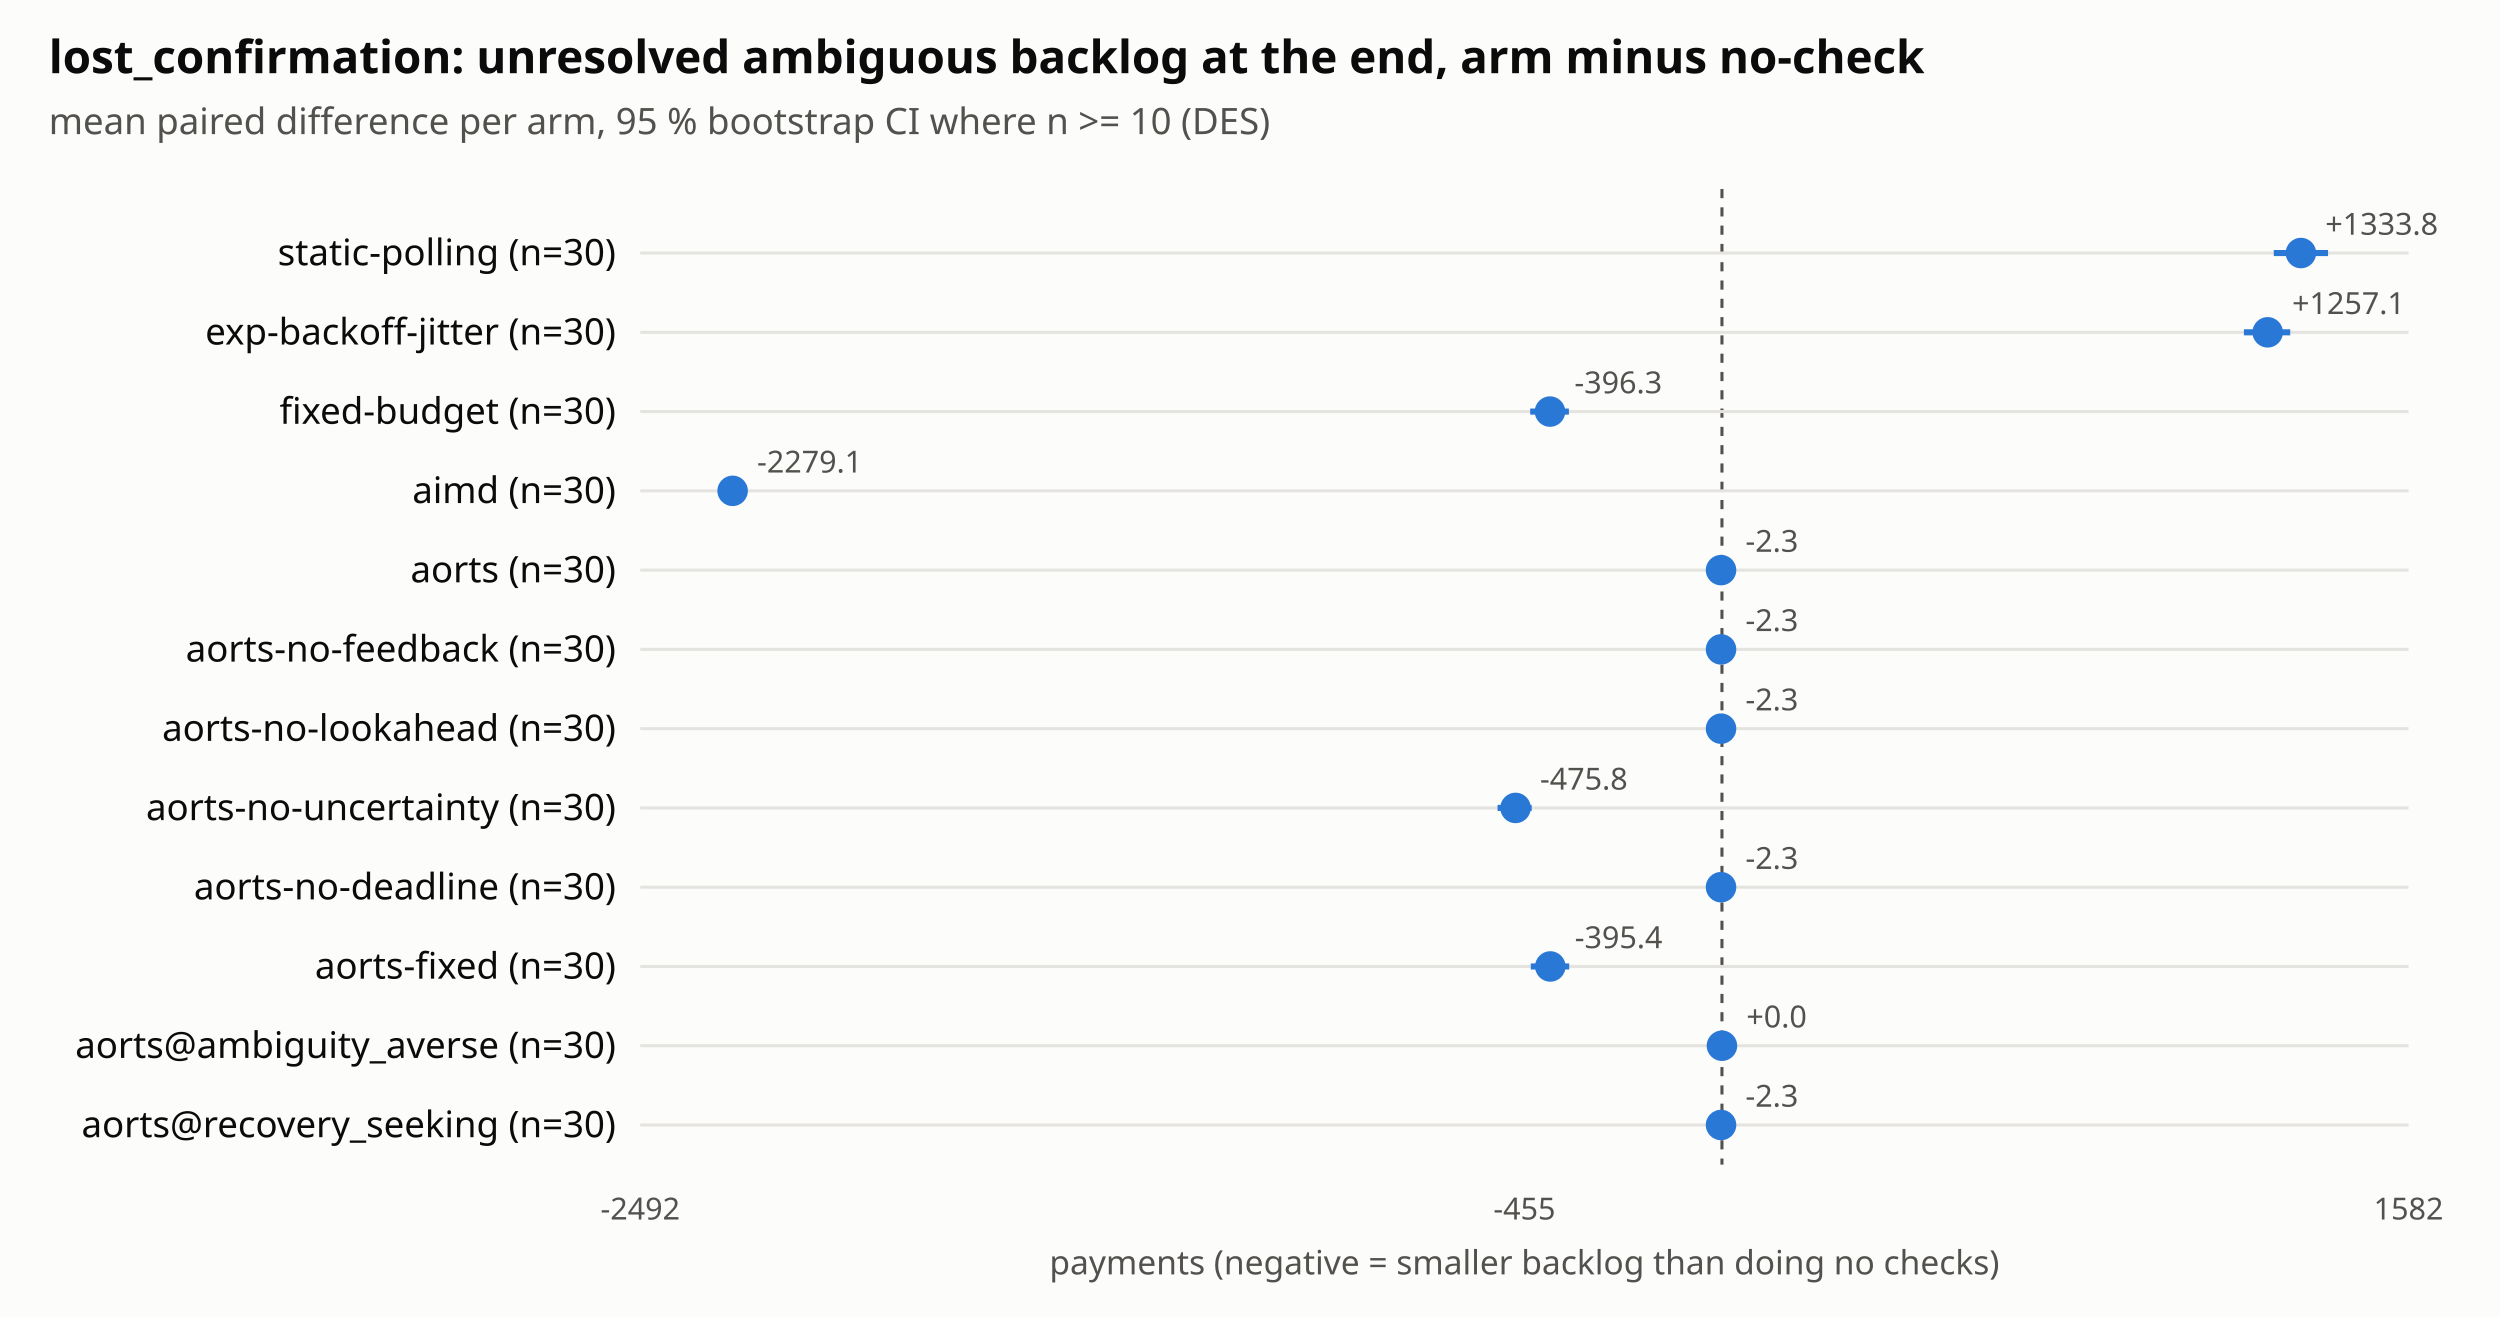
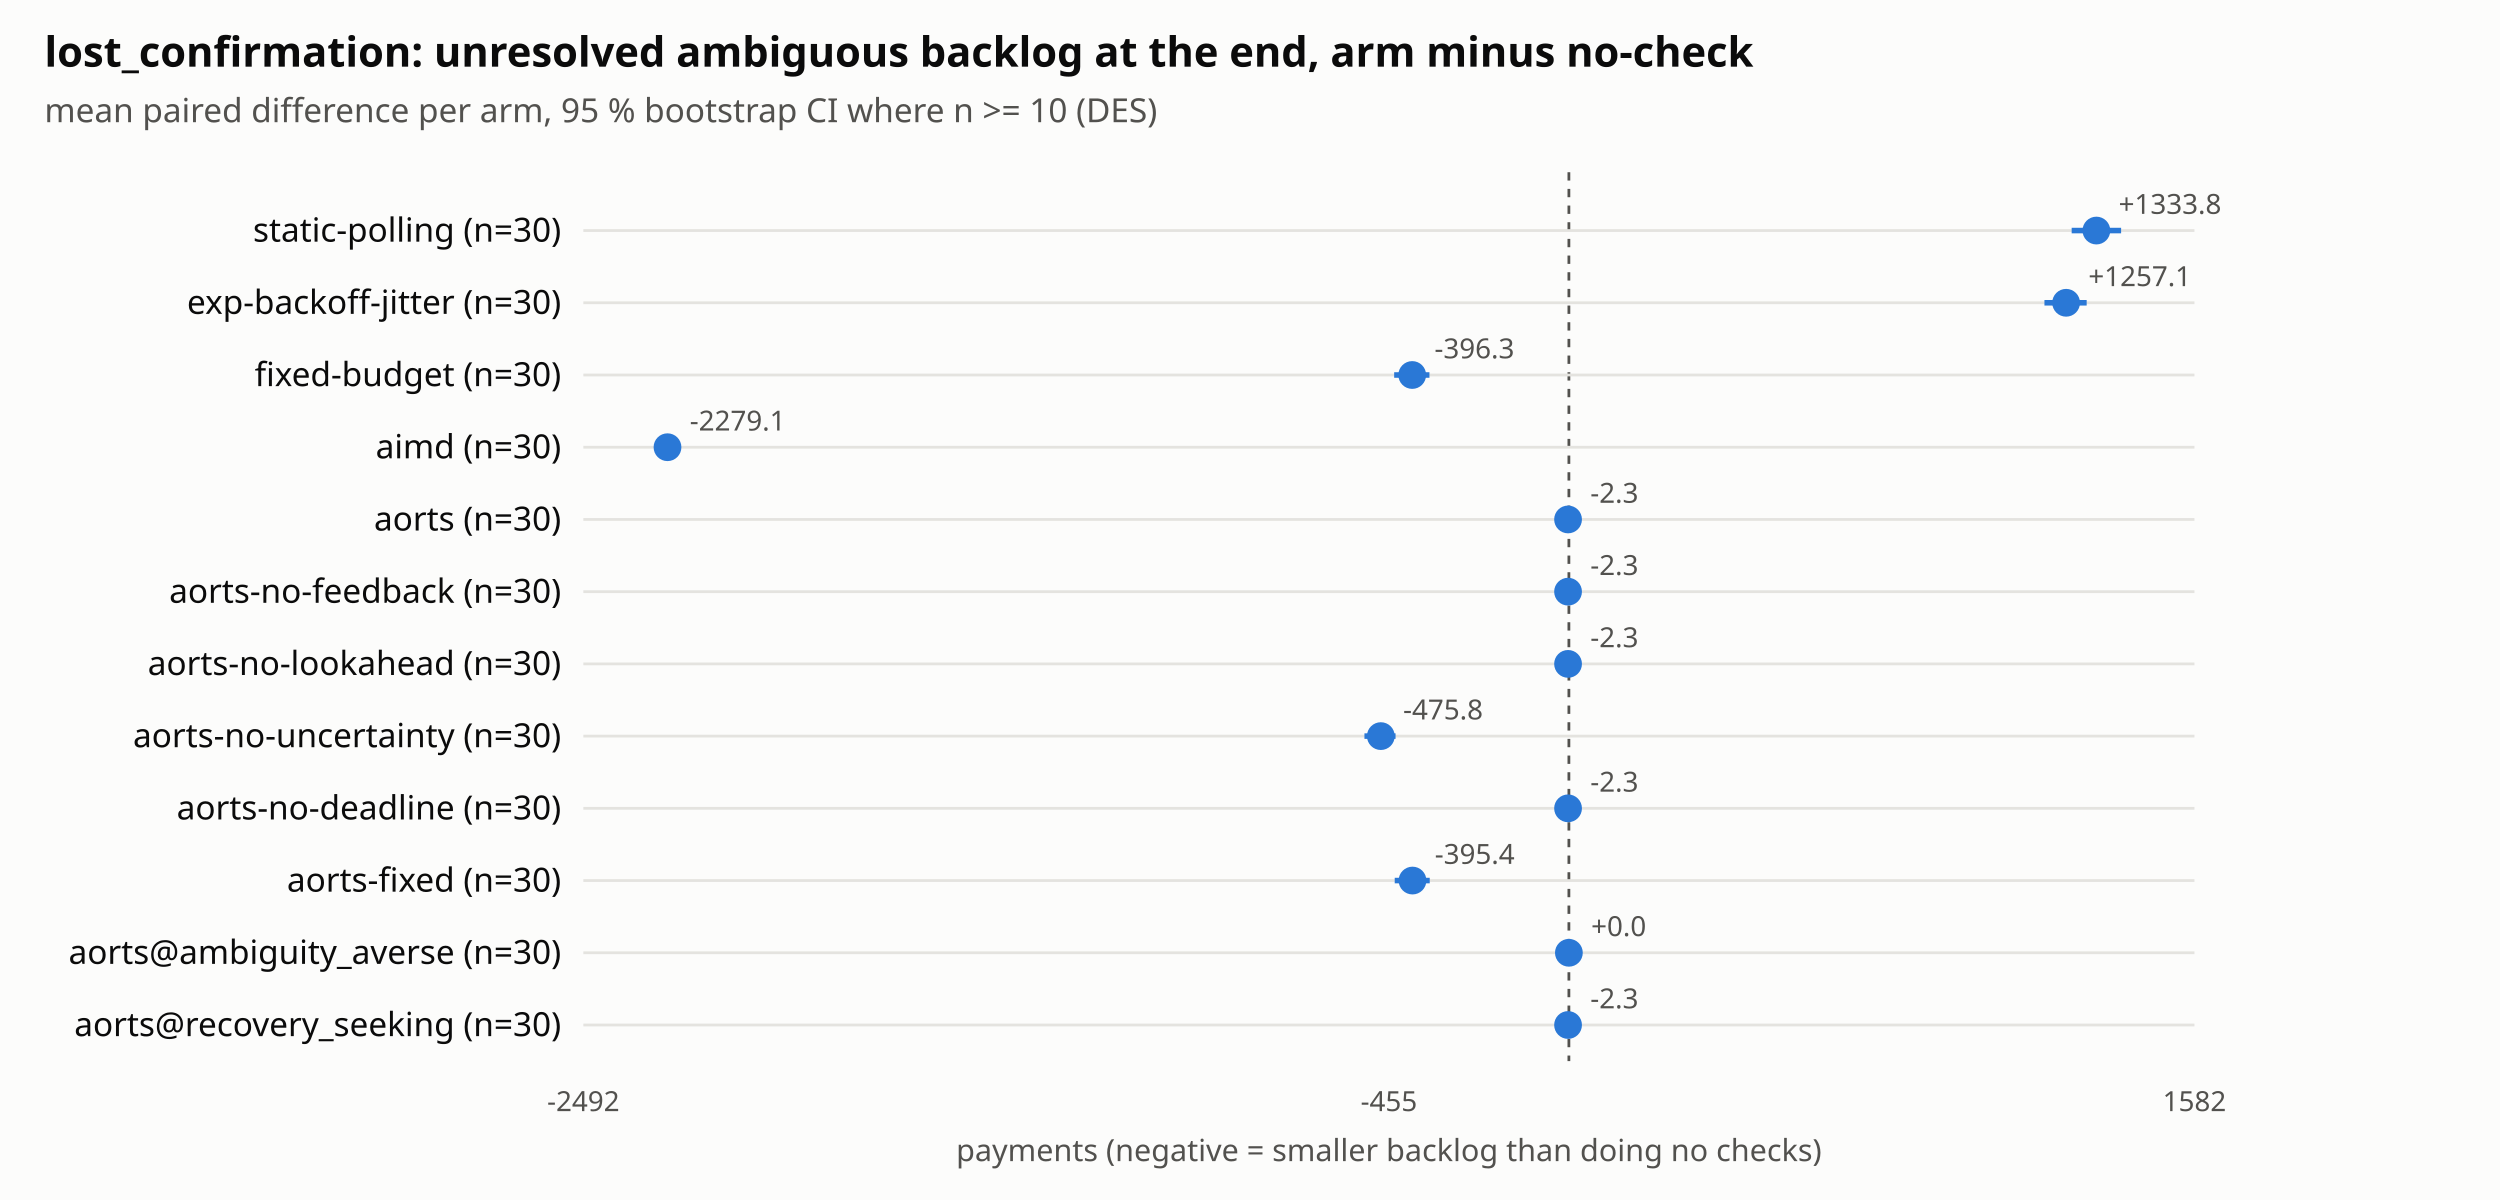
- <svg xmlns="http://www.w3.org/2000/svg" width="820" height="432" viewBox="0 0 820 432" font-family="system-ui, sans-serif">
+ <svg xmlns="http://www.w3.org/2000/svg" width="900" height="432" viewBox="0 0 900 432" font-family="system-ui, sans-serif">
  <style>.bg{fill:#fcfcfb}.t{fill:#0b0b0b}.m{fill:#52514e}.g{stroke:#e4e3df}.z{stroke:#52514e}.d{fill:#2a78d6}.w{stroke:#2a78d6}@media (prefers-color-scheme: dark){.bg{fill:#1a1a19}.t{fill:#f0efec}.m{fill:#c3c2b7}.g{stroke:#3a3936}.z{stroke:#c3c2b7}.d{fill:#3987e5}.w{stroke:#3987e5}}</style>
-   <rect class="bg" width="820" height="432" />
+   <rect class="bg" width="900" height="432" />
  <text class="t" x="16" y="24" font-size="15" font-weight="600">lost_confirmation: unresolved ambiguous backlog at the end, arm minus no-check</text>
  <text class="m" x="16" y="44" font-size="12">mean paired difference per arm, 95 % bootstrap CI where n &gt;= 10 (DES)</text>
  <line class="z" x1="564.8" y1="62" x2="564.8" y2="382" stroke-dasharray="3 3" />
  <line class="g" x1="210" y1="83.0" x2="790" y2="83.0" />
  <text class="t" x="202" y="87.0" font-size="12" text-anchor="end">static-polling (n=30)</text>
  <line class="w" x1="745.8" y1="83.0" x2="763.6" y2="83.0" stroke-width="2" />
  <circle class="d" cx="754.7" cy="83.0" r="5" />
  <text class="m" x="762.7" y="77.0" font-size="10">+1333.8</text>
  <line class="g" x1="210" y1="109.0" x2="790" y2="109.0" />
  <text class="t" x="202" y="113.0" font-size="12" text-anchor="end">exp-backoff-jitter (n=30)</text>
  <line class="w" x1="736.0" y1="109.0" x2="751.2" y2="109.0" stroke-width="2" />
  <circle class="d" cx="743.8" cy="109.0" r="5" />
  <text class="m" x="751.8" y="103.0" font-size="10">+1257.1</text>
  <line class="g" x1="210" y1="135.0" x2="790" y2="135.0" />
  <text class="t" x="202" y="139.0" font-size="12" text-anchor="end">fixed-budget (n=30)</text>
  <line class="w" x1="501.9" y1="135.0" x2="514.6" y2="135.0" stroke-width="2" />
  <circle class="d" cx="508.4" cy="135.0" r="5" />
  <text class="m" x="516.4" y="129.0" font-size="10">-396.3</text>
  <line class="g" x1="210" y1="161.0" x2="790" y2="161.0" />
  <text class="t" x="202" y="165.0" font-size="12" text-anchor="end">aimd (n=30)</text>
  <line class="w" x1="236.4" y1="161.0" x2="244.4" y2="161.0" stroke-width="2" />
  <circle class="d" cx="240.3" cy="161.0" r="5" />
  <text class="m" x="248.3" y="155.0" font-size="10">-2279.1</text>
  <line class="g" x1="210" y1="187.0" x2="790" y2="187.0" />
  <text class="t" x="202" y="191.0" font-size="12" text-anchor="end">aorts (n=30)</text>
  <line class="w" x1="564.1" y1="187.0" x2="564.7" y2="187.0" stroke-width="2" />
  <circle class="d" cx="564.5" cy="187.0" r="5" />
  <text class="m" x="572.5" y="181.0" font-size="10">-2.3</text>
  <line class="g" x1="210" y1="213.0" x2="790" y2="213.0" />
  <text class="t" x="202" y="217.0" font-size="12" text-anchor="end">aorts-no-feedback (n=30)</text>
  <line class="w" x1="564.1" y1="213.0" x2="564.7" y2="213.0" stroke-width="2" />
  <circle class="d" cx="564.5" cy="213.0" r="5" />
  <text class="m" x="572.5" y="207.0" font-size="10">-2.3</text>
  <line class="g" x1="210" y1="239.0" x2="790" y2="239.0" />
  <text class="t" x="202" y="243.0" font-size="12" text-anchor="end">aorts-no-lookahead (n=30)</text>
  <line class="w" x1="564.1" y1="239.0" x2="564.7" y2="239.0" stroke-width="2" />
  <circle class="d" cx="564.5" cy="239.0" r="5" />
  <text class="m" x="572.5" y="233.0" font-size="10">-2.3</text>
  <line class="g" x1="210" y1="265.0" x2="790" y2="265.0" />
  <text class="t" x="202" y="269.0" font-size="12" text-anchor="end">aorts-no-uncertainty (n=30)</text>
  <line class="w" x1="491.2" y1="265.0" x2="502.4" y2="265.0" stroke-width="2" />
  <circle class="d" cx="497.1" cy="265.0" r="5" />
  <text class="m" x="505.1" y="259.0" font-size="10">-475.8</text>
  <line class="g" x1="210" y1="291.0" x2="790" y2="291.0" />
  <text class="t" x="202" y="295.0" font-size="12" text-anchor="end">aorts-no-deadline (n=30)</text>
  <line class="w" x1="564.1" y1="291.0" x2="564.7" y2="291.0" stroke-width="2" />
  <circle class="d" cx="564.5" cy="291.0" r="5" />
  <text class="m" x="572.5" y="285.0" font-size="10">-2.3</text>
  <line class="g" x1="210" y1="317.0" x2="790" y2="317.0" />
  <text class="t" x="202" y="321.0" font-size="12" text-anchor="end">aorts-fixed (n=30)</text>
  <line class="w" x1="502.1" y1="317.0" x2="514.7" y2="317.0" stroke-width="2" />
  <circle class="d" cx="508.5" cy="317.0" r="5" />
  <text class="m" x="516.5" y="311.0" font-size="10">-395.4</text>
  <line class="g" x1="210" y1="343.0" x2="790" y2="343.0" />
  <text class="t" x="202" y="347.0" font-size="12" text-anchor="end">aorts@ambiguity_averse (n=30)</text>
  <circle class="d" cx="564.8" cy="343.0" r="5" />
  <text class="m" x="572.8" y="337.0" font-size="10">+0.0</text>
  <line class="g" x1="210" y1="369.0" x2="790" y2="369.0" />
  <text class="t" x="202" y="373.0" font-size="12" text-anchor="end">aorts@recovery_seeking (n=30)</text>
  <line class="w" x1="564.1" y1="369.0" x2="564.7" y2="369.0" stroke-width="2" />
  <circle class="d" cx="564.5" cy="369.0" r="5" />
  <text class="m" x="572.5" y="363.0" font-size="10">-2.3</text>
  <text class="m" x="210.0" y="400" font-size="10" text-anchor="middle">-2492</text>
  <text class="m" x="500.0" y="400" font-size="10" text-anchor="middle">-455</text>
  <text class="m" x="790.0" y="400" font-size="10" text-anchor="middle">1582</text>
  <text class="m" x="500.0" y="418" font-size="11" text-anchor="middle">payments (negative = smaller backlog than doing no checks)</text>
</svg>
